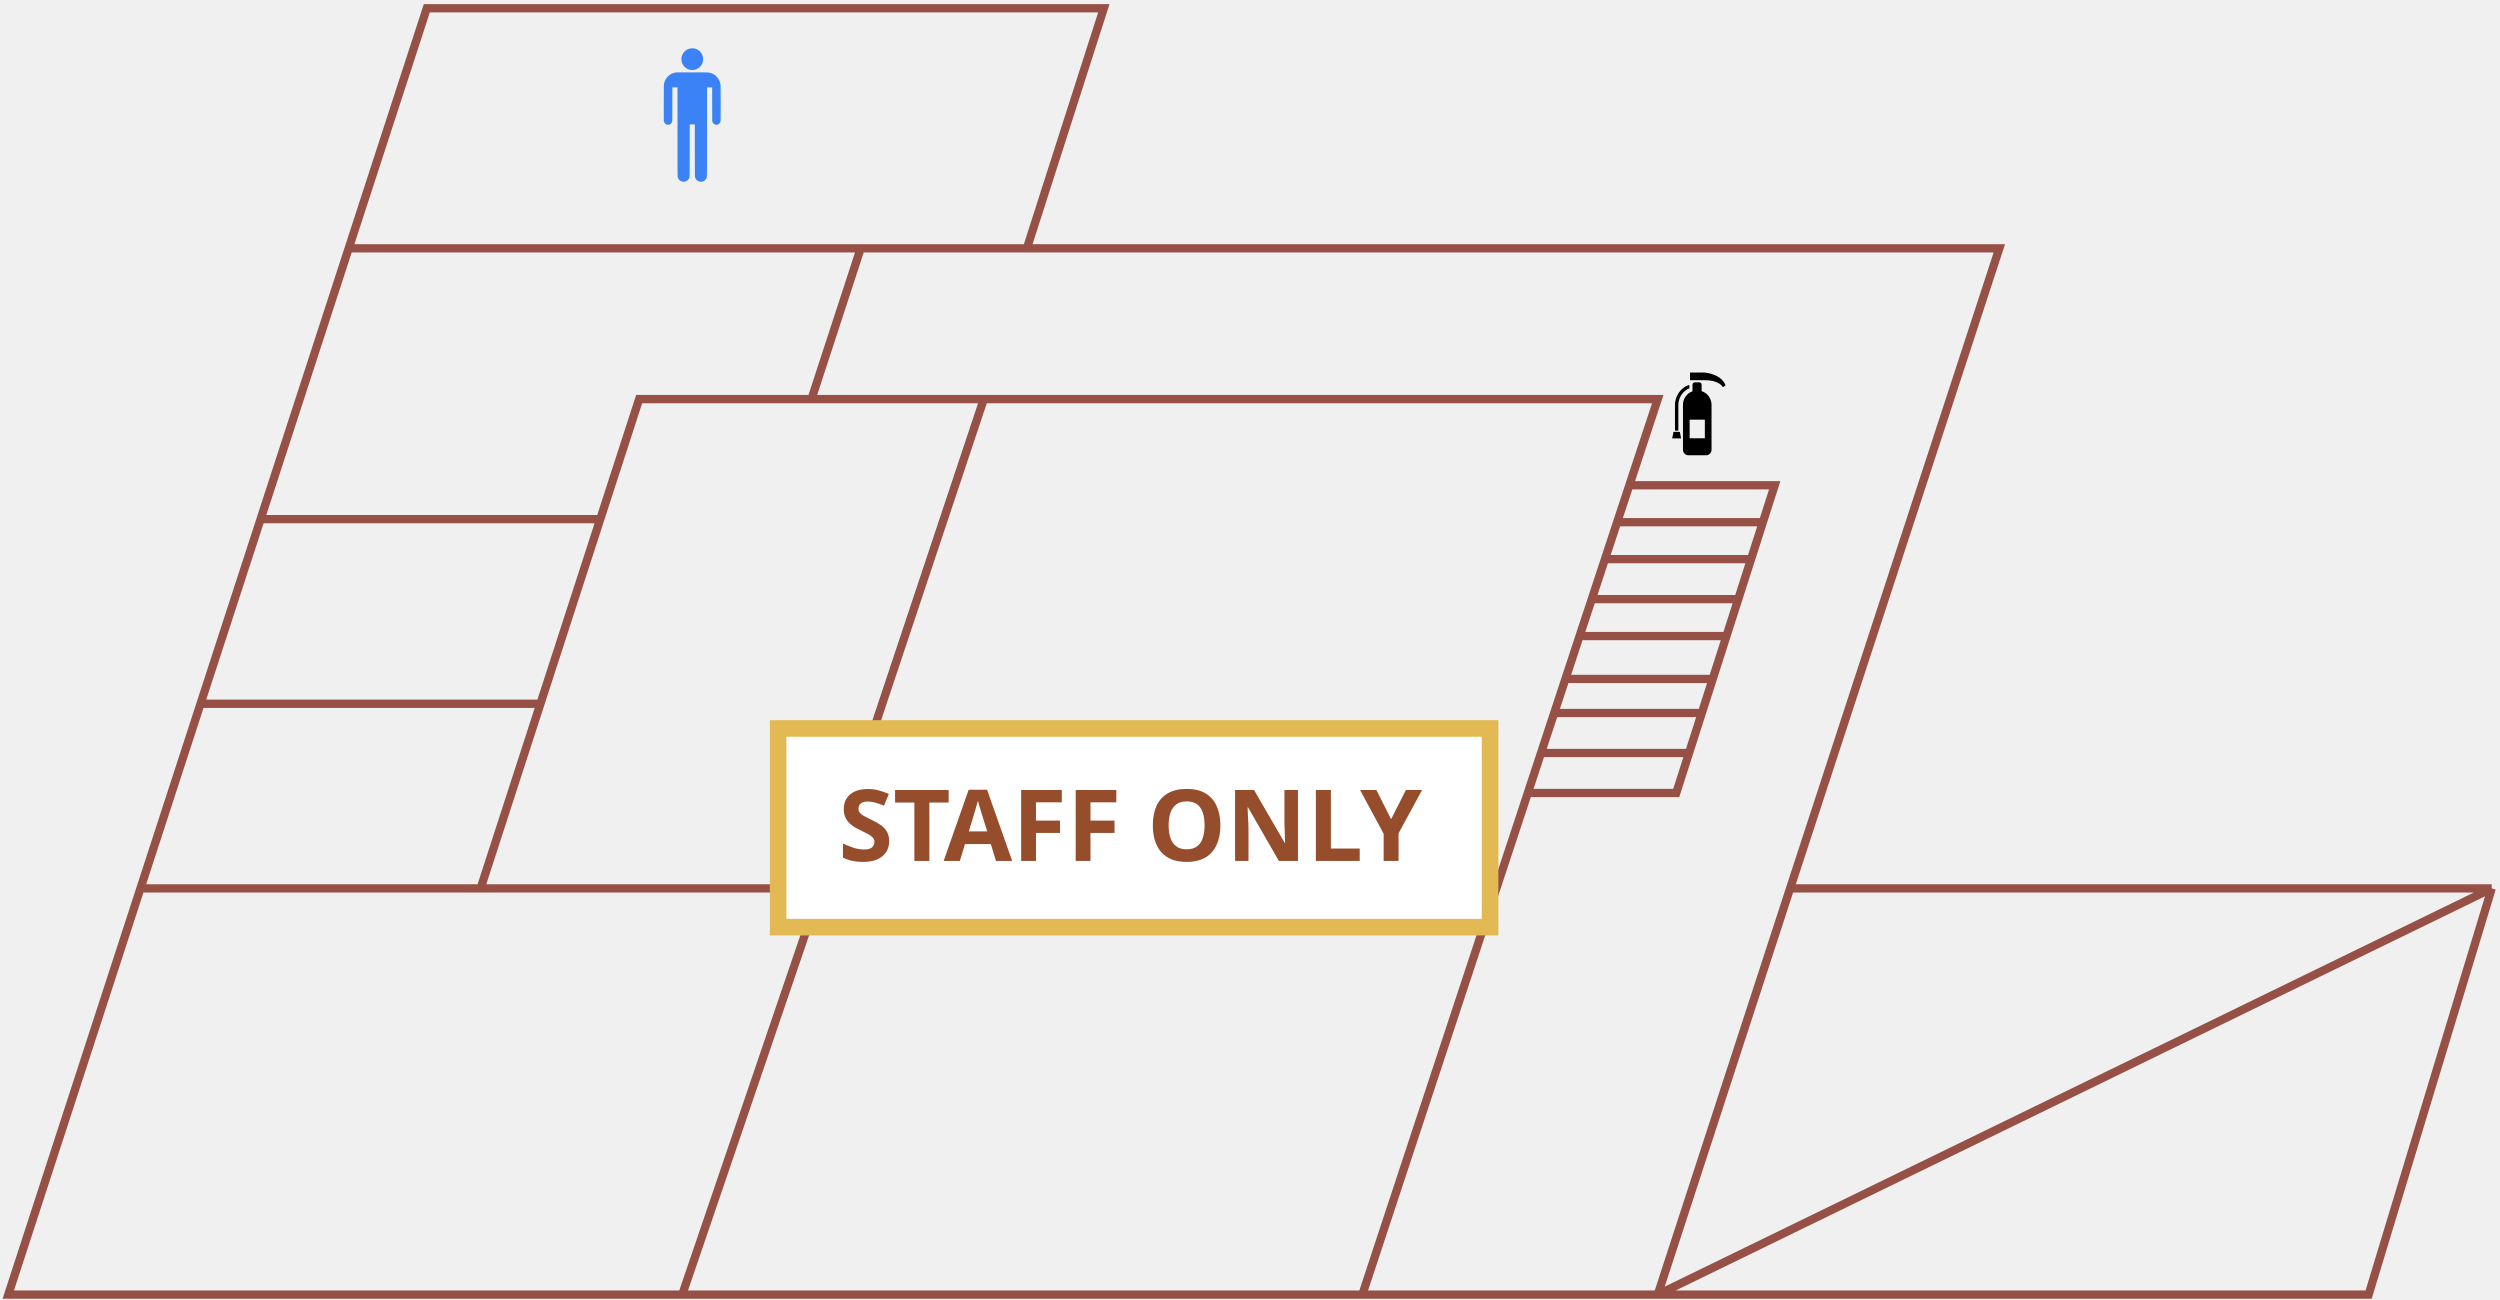
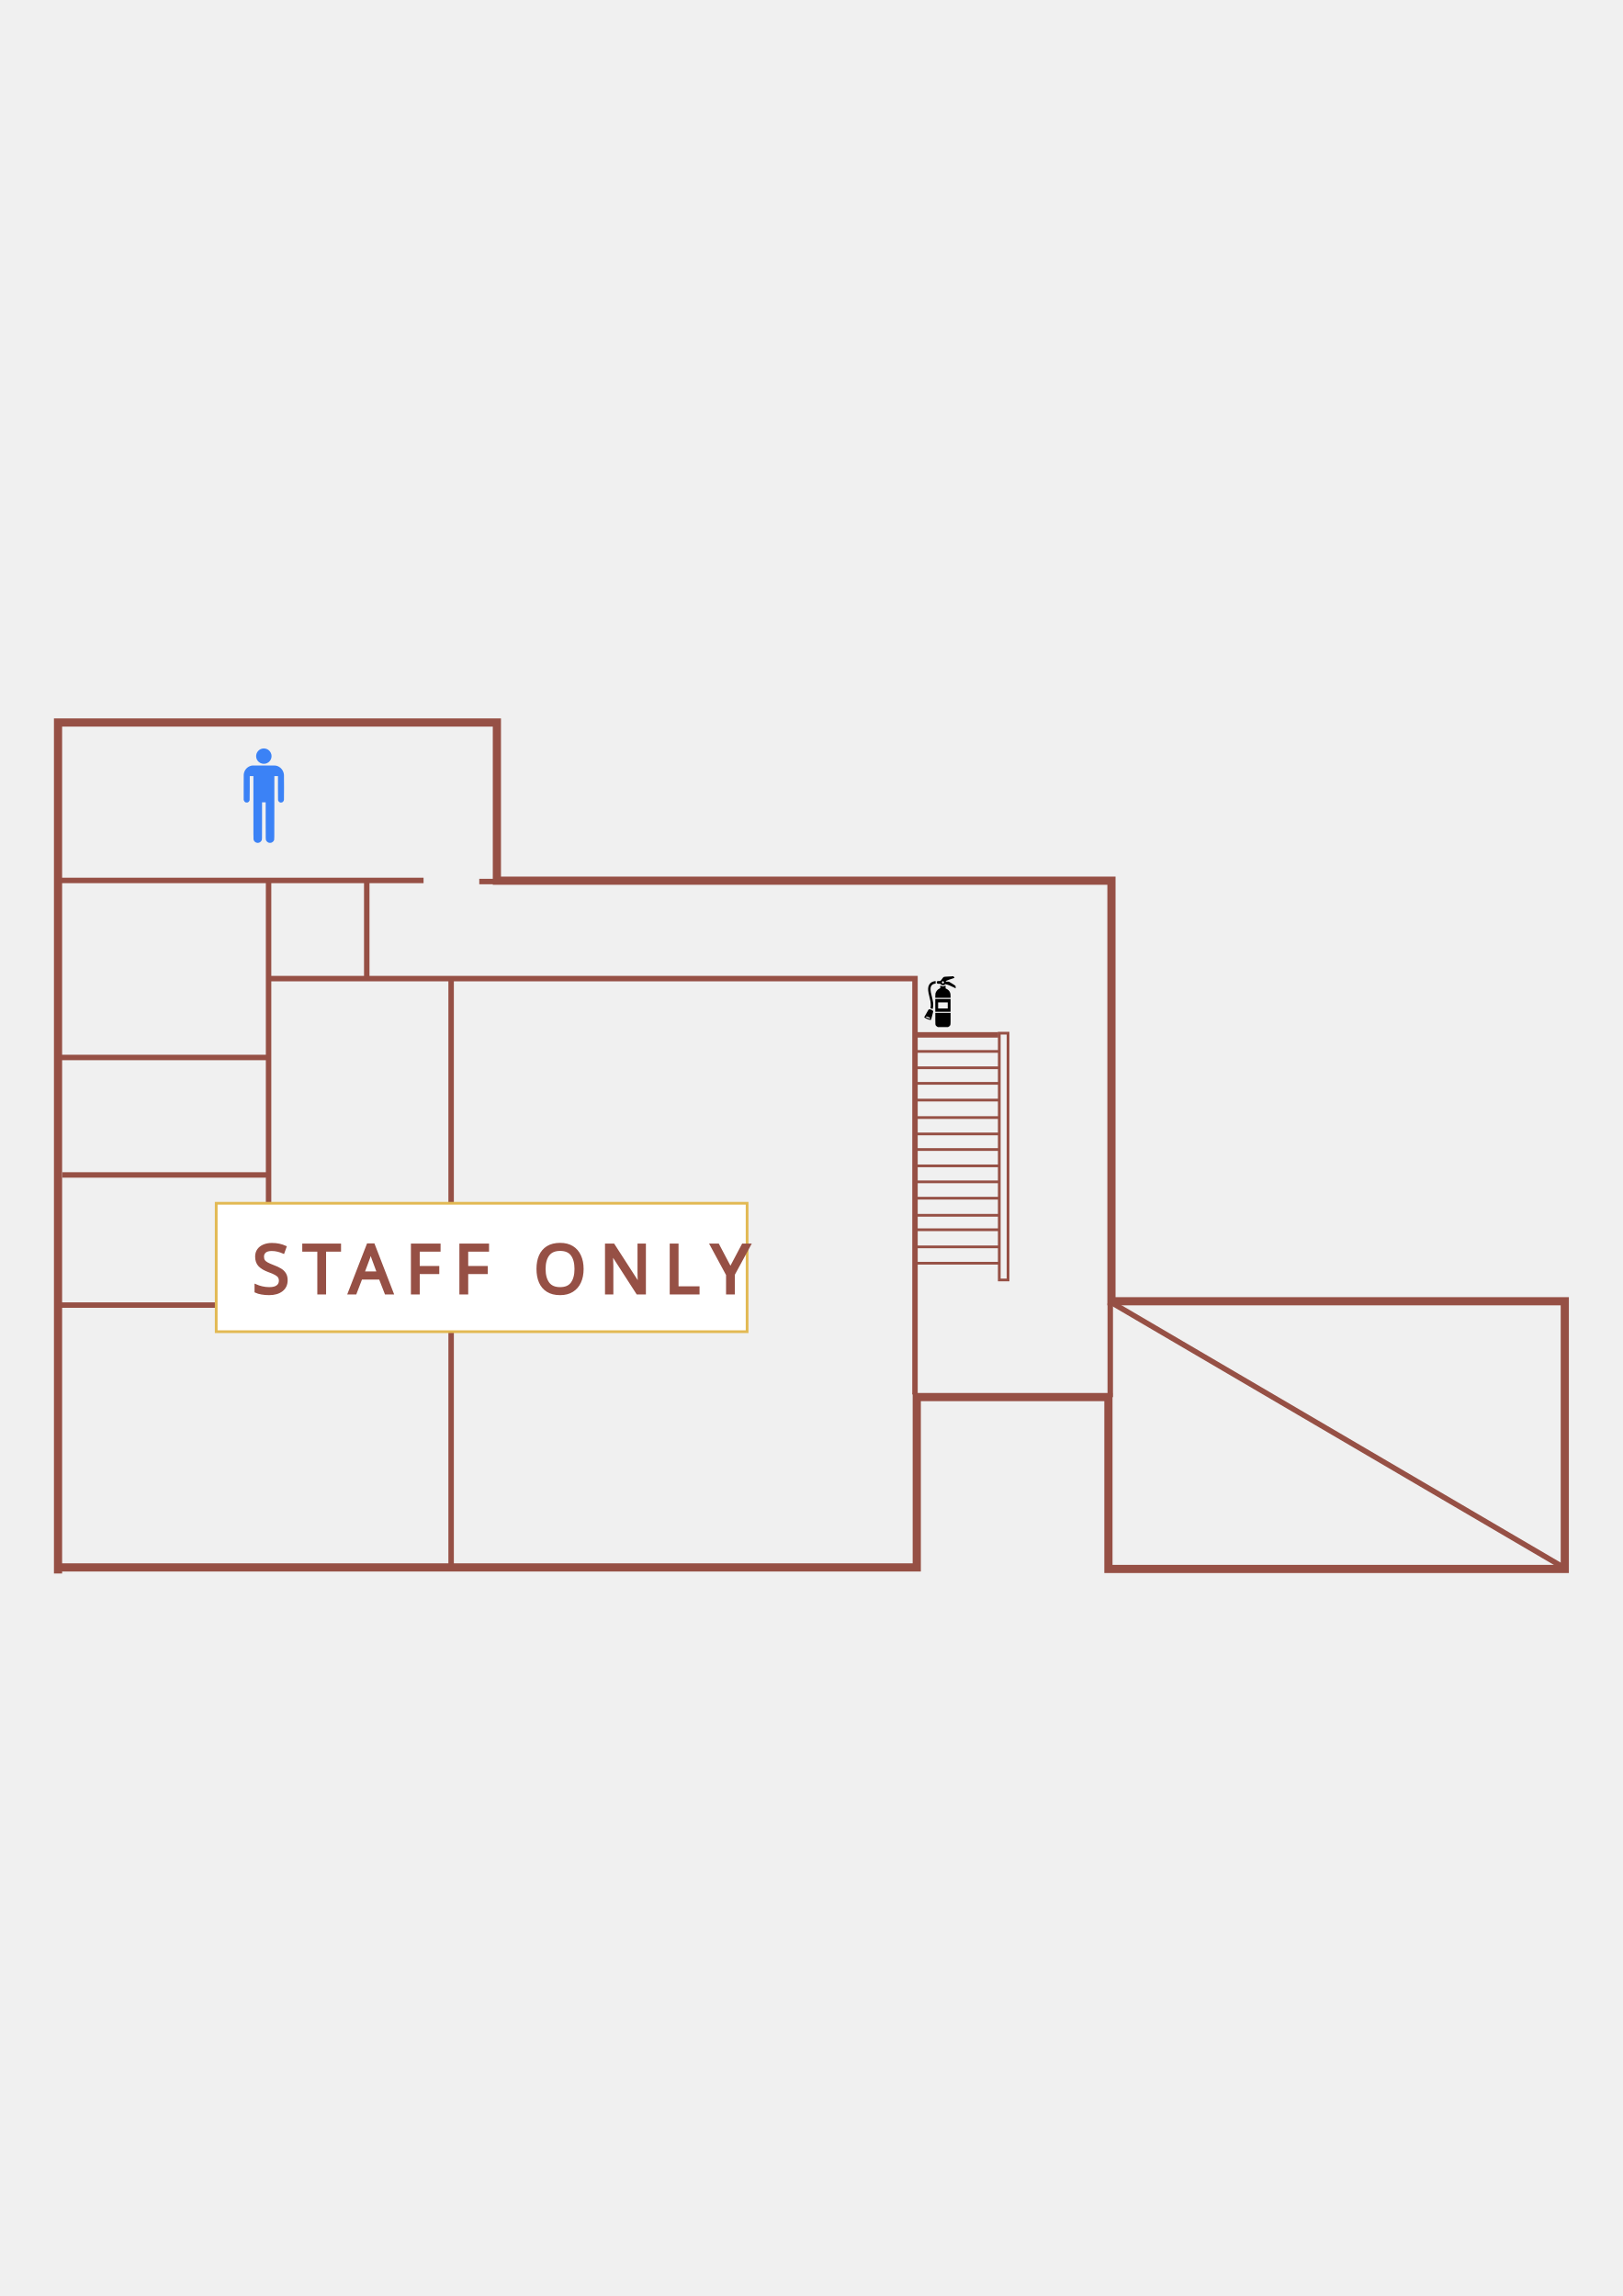
- <svg xmlns="http://www.w3.org/2000/svg" width="302" height="157" viewBox="0 0 302 157" fill="none">
-   <path d="M124.048 29.996L133.342 1H51.558L42.123 29.996M124.048 29.996H241.52L216.242 107.32M124.048 29.996H103.974M216.242 107.32H301M216.242 107.32L200.257 156.39M301 107.32L286.13 156.39H200.257M301 107.32L200.257 156.39M42.123 29.996H103.974M42.123 29.996L31.48 62.71M16.966 107.32L1 156.39H82.413M16.966 107.32H58.053M16.966 107.32L24.223 85.015M99.141 107.32L82.413 156.39M99.141 107.32H58.053M99.141 107.32L118.844 48.212M82.413 156.39H164.569M58.053 107.32L65.282 85.015M164.569 156.39H200.257M164.569 156.39L184.559 95.796M118.844 48.212H200.257L196.823 58.621M118.844 48.212H98.026M98.026 48.212H77.208L72.51 62.71M98.026 48.212L103.974 29.996M72.51 62.71H31.48M72.51 62.71L65.282 85.015M31.48 62.71L24.223 85.015M65.282 85.015H24.223M184.559 95.796H202.487L204.033 90.963M184.559 95.796L186.153 90.963M196.823 58.621H214.383L212.955 63.082M196.823 58.621L195.351 63.082M195.351 63.082H212.955M195.351 63.082L193.879 67.543M212.955 63.082L211.528 67.543M193.879 67.543H211.528M193.879 67.543L192.285 72.376M211.528 67.543L209.981 72.376M192.285 72.376H209.981M192.285 72.376L190.813 76.836M209.981 72.376L208.554 76.836M190.813 76.836H208.554M190.813 76.836L189.104 82.018M208.554 76.836L206.896 82.018M189.104 82.018H206.896M189.104 82.018L187.747 86.13M206.896 82.018L205.58 86.13M187.747 86.13H205.58M187.747 86.13L186.153 90.963M205.58 86.13L204.033 90.963M186.153 90.963H204.033" stroke="#965045" />
-   <path d="M83.409 5.85C83.113 5.904 82.874 6.033 82.67 6.248C82.173 6.772 82.197 7.605 82.724 8.1C83.055 8.414 83.523 8.53 83.974 8.413C84.111 8.377 84.328 8.265 84.449 8.168C84.859 7.839 85.033 7.29 84.887 6.784C84.767 6.369 84.456 6.043 84.054 5.905C83.848 5.835 83.606 5.815 83.409 5.85Z" fill="#3B82F6" />
-   <path d="M81.731 8.743C81.515 8.758 81.326 8.811 81.124 8.912C80.594 9.176 80.248 9.693 80.194 10.296C80.183 10.402 80.181 11.094 80.183 12.534L80.187 14.619L80.215 14.701C80.267 14.852 80.369 14.97 80.504 15.031C80.555 15.056 80.587 15.06 80.704 15.06C80.831 15.06 80.849 15.058 80.918 15.024C81.061 14.953 81.165 14.816 81.204 14.648C81.217 14.597 81.221 14.139 81.221 12.569V10.556H81.533H81.844V15.919C81.844 20.59 81.847 21.296 81.863 21.373C81.934 21.71 82.237 21.957 82.582 21.959C82.682 21.959 82.835 21.919 82.931 21.868C83.045 21.807 83.177 21.671 83.235 21.555C83.323 21.374 83.318 21.62 83.318 18.156V15.029H83.627H83.936V18.162C83.937 21.614 83.931 21.376 84.018 21.55C84.101 21.719 84.244 21.845 84.437 21.918C84.51 21.946 84.54 21.951 84.673 21.951C84.805 21.951 84.835 21.946 84.908 21.918C85.101 21.845 85.245 21.719 85.327 21.553C85.416 21.371 85.41 21.853 85.41 15.919V10.556H85.719H86.027V12.557C86.027 13.94 86.031 14.582 86.041 14.633C86.074 14.811 86.175 14.951 86.327 15.025C86.416 15.07 86.429 15.073 86.536 15.072C86.622 15.072 86.667 15.064 86.718 15.045C86.897 14.973 87.016 14.811 87.048 14.593C87.064 14.473 87.064 10.524 87.048 10.329C86.98 9.561 86.448 8.941 85.719 8.777C85.638 8.759 85.543 8.75 85.391 8.747C85.007 8.738 81.854 8.734 81.731 8.743Z" fill="#3B82F6" />
-   <rect x="94" y="88" width="86" height="24" fill="white" stroke="#E2B953" stroke-width="2" />
-   <path d="M107.409 101.624C107.409 102.128 107.285 102.568 107.037 102.944C106.789 103.32 106.429 103.612 105.957 103.82C105.493 104.02 104.925 104.12 104.253 104.12C103.957 104.12 103.665 104.1 103.377 104.06C103.097 104.02 102.825 103.964 102.561 103.892C102.305 103.812 102.061 103.716 101.829 103.604V101.912C102.237 102.088 102.657 102.252 103.089 102.404C103.529 102.548 103.965 102.62 104.397 102.62C104.693 102.62 104.929 102.58 105.105 102.5C105.289 102.42 105.421 102.312 105.501 102.176C105.589 102.04 105.633 101.884 105.633 101.708C105.633 101.492 105.557 101.308 105.405 101.156C105.261 101.004 105.065 100.864 104.817 100.736C104.569 100.6 104.285 100.456 103.965 100.304C103.765 100.208 103.549 100.096 103.317 99.968C103.085 99.832 102.861 99.668 102.645 99.476C102.437 99.276 102.265 99.036 102.129 98.756C101.993 98.476 101.925 98.14 101.925 97.748C101.925 97.236 102.041 96.8 102.273 96.44C102.513 96.072 102.849 95.792 103.281 95.6C103.721 95.408 104.237 95.312 104.829 95.312C105.277 95.312 105.701 95.364 106.101 95.468C106.509 95.572 106.933 95.72 107.373 95.912L106.785 97.328C106.393 97.168 106.041 97.044 105.729 96.956C105.417 96.868 105.097 96.824 104.769 96.824C104.545 96.824 104.353 96.86 104.193 96.932C104.033 97.004 103.909 97.104 103.821 97.232C103.741 97.36 103.701 97.512 103.701 97.688C103.701 97.888 103.761 98.06 103.881 98.204C104.001 98.34 104.181 98.472 104.421 98.6C104.661 98.728 104.961 98.88 105.321 99.056C105.761 99.264 106.133 99.48 106.437 99.704C106.749 99.928 106.989 100.192 107.157 100.496C107.325 100.8 107.409 101.176 107.409 101.624ZM112.267 104H110.455V96.944H108.127V95.432H114.595V96.944H112.267V104ZM120.316 104L119.692 101.96H116.572L115.948 104H113.992L117.016 95.396H119.236L122.272 104H120.316ZM118.636 98.444C118.596 98.308 118.544 98.136 118.48 97.928C118.416 97.72 118.352 97.508 118.288 97.292C118.224 97.076 118.172 96.888 118.132 96.728C118.092 96.888 118.036 97.088 117.964 97.328C117.9 97.56 117.836 97.784 117.772 98C117.716 98.208 117.672 98.356 117.64 98.444L117.028 100.436H119.26L118.636 98.444ZM125.145 104H123.357V95.432H128.265V96.92H125.145V99.128H128.049V100.616H125.145V104ZM131.731 104H129.943V95.432H134.851V96.92H131.731V99.128H134.635V100.616H131.731V104ZM147.422 99.704C147.422 100.368 147.338 100.972 147.17 101.516C147.01 102.052 146.762 102.516 146.426 102.908C146.098 103.3 145.674 103.6 145.154 103.808C144.642 104.016 144.038 104.12 143.342 104.12C142.646 104.12 142.038 104.016 141.518 103.808C141.006 103.592 140.582 103.292 140.246 102.908C139.918 102.516 139.67 102.048 139.502 101.504C139.342 100.96 139.262 100.356 139.262 99.692C139.262 98.804 139.406 98.032 139.694 97.376C139.99 96.72 140.438 96.212 141.038 95.852C141.646 95.484 142.418 95.3 143.354 95.3C144.282 95.3 145.046 95.484 145.646 95.852C146.246 96.212 146.69 96.724 146.978 97.388C147.274 98.044 147.422 98.816 147.422 99.704ZM141.17 99.704C141.17 100.304 141.246 100.82 141.398 101.252C141.55 101.684 141.786 102.016 142.106 102.248C142.426 102.48 142.838 102.596 143.342 102.596C143.862 102.596 144.278 102.48 144.59 102.248C144.91 102.016 145.142 101.684 145.286 101.252C145.438 100.82 145.514 100.304 145.514 99.704C145.514 98.8 145.346 98.092 145.01 97.58C144.674 97.068 144.122 96.812 143.354 96.812C142.842 96.812 142.426 96.928 142.106 97.16C141.786 97.392 141.55 97.724 141.398 98.156C141.246 98.588 141.17 99.104 141.17 99.704ZM156.793 104H154.489L150.757 97.52H150.709C150.717 97.72 150.725 97.924 150.733 98.132C150.741 98.332 150.749 98.536 150.757 98.744C150.773 98.944 150.785 99.148 150.793 99.356C150.801 99.556 150.809 99.76 150.817 99.968V104H149.197V95.432H151.489L155.209 101.852H155.245C155.237 101.652 155.229 101.456 155.221 101.264C155.213 101.064 155.205 100.868 155.197 100.676C155.197 100.476 155.193 100.28 155.185 100.088C155.177 99.888 155.169 99.688 155.161 99.488V95.432H156.793V104ZM158.959 104V95.432H160.771V102.5H164.251V104H158.959ZM168.045 98.96L169.833 95.432H171.789L168.945 100.664V104H167.145V100.724L164.301 95.432H166.269L168.045 98.96Z" fill="#954D2B" />
-   <path d="M205.75 45C205.44 45 204.157 45 204.157 45V45.929C204.157 45.929 205.042 45.929 205.971 45.929C207.697 45.929 208.14 46.77 208.14 46.77C208.14 46.77 208.14 46.77 208.449 46.549C207.918 45.177 206.06 45 205.75 45Z" fill="black" />
-   <path d="M202.157 52.167L202 52.958H203.08L202.923 52.167H202.157Z" fill="black" />
-   <path d="M205.559 47.251V46.475C205.559 46.317 205.431 46.189 205.272 46.189H204.739C204.58 46.189 204.453 46.317 204.453 46.475V47.267C203.782 47.503 203.302 48.142 203.302 48.894V54.336C203.302 54.703 203.599 55 203.966 55H206.09C206.456 55 206.753 54.703 206.753 54.336V48.894C206.753 48.126 206.252 47.475 205.559 47.251ZM205.946 52.942H204.109V50.698H205.946V52.942Z" fill="black" />
-   <path d="M202.745 48.925C202.745 48.169 203.132 47.476 203.746 47.074L203.748 47.073L203.748 47.073C203.751 47.07 203.875 46.992 204.071 46.926V46.5C203.747 46.587 203.542 46.72 203.522 46.733C203.522 46.733 203.522 46.733 203.522 46.733C203.522 46.733 203.52 46.734 203.52 46.735L203.52 46.735C202.794 47.212 202.337 48.03 202.337 48.925V52.027H202.745V48.925ZM203.751 47.071L203.749 47.073L203.749 47.072L203.751 47.071Z" fill="black" />
+ <svg xmlns="http://www.w3.org/2000/svg" id="_トレース" data-name="トレース" viewBox="0 0 595 842">
+   <defs>
+     <style>
+       .cls-1 {
+         fill: #965045;
+         font-family: BIZ-UDGothic, 'BIZ UDGothic';
+         font-size: 24.72px;
+         letter-spacing: .2em;
+       }
+ 
+       .cls-1, .cls-2, .cls-3, .cls-4 {
+         stroke: #965045;
+       }
+ 
+       .cls-1, .cls-2, .cls-3, .cls-4, .cls-5 {
+         stroke-miterlimit: 10;
+       }
+ 
+       .cls-2 {
+         stroke-width: 3px;
+       }
+ 
+       .cls-2, .cls-3, .cls-4 {
+         fill: none;
+       }
+ 
+       .cls-6 {
+         fill: #3b82f6;
+       }
+ 
+       .cls-3 {
+         stroke-width: 2px;
+       }
+ 
+       .cls-5 {
+         fill: #fff;
+         stroke: #e2b953;
+       }
+     </style>
+   </defs>
+   <g>
+     <polyline class="cls-2" points="21.28 577.04 21.28 264.96 182.2 264.96 182.2 322.97 407.55 322.97 407.55 477.2 573.78 477.2 573.78 575.37 406.44 575.37 406.44 512.34 336.16 512.34 336.16 574.81 21.83 574.81" />
+     <g>
+       <line class="cls-4" x1="336.16" y1="385.58" x2="366.14" y2="385.58" />
+       <line class="cls-4" x1="336.16" y1="391.58" x2="366.14" y2="391.58" />
+       <line class="cls-4" x1="336.16" y1="397.29" x2="366.42" y2="397.29" />
+       <line class="cls-4" x1="336.02" y1="403.43" x2="366.56" y2="403.43" />
+       <line class="cls-4" x1="336.3" y1="409.84" x2="366.42" y2="409.84" />
+       <line class="cls-4" x1="336.16" y1="415.84" x2="366.14" y2="415.84" />
+       <line class="cls-4" x1="336.43" y1="421.56" x2="366.28" y2="421.56" />
+       <line class="cls-4" x1="336.3" y1="427.55" x2="366.42" y2="427.55" />
+       <line class="cls-4" x1="336.16" y1="433.41" x2="366.28" y2="433.41" />
+       <line class="cls-4" x1="336.16" y1="439.41" x2="366.28" y2="439.41" />
+       <line class="cls-4" x1="336.43" y1="445.68" x2="366.42" y2="445.68" />
+       <line class="cls-4" x1="336.16" y1="450.98" x2="366.14" y2="450.98" />
+       <line class="cls-4" x1="336.16" y1="457.26" x2="366.42" y2="457.26" />
+       <line class="cls-4" x1="336.3" y1="463.25" x2="366.14" y2="463.25" />
+       <rect class="cls-4" x="366.42" y="378.89" width="3.21" height="90.5" />
+     </g>
+     <g>
+       <line class="cls-3" x1="407.11" y1="478" x2="407.11" y2="512.38" />
+       <line class="cls-3" x1="408.12" y1="478" x2="572.75" y2="574.47" />
+       <line class="cls-3" x1="366.05" y1="379.51" x2="335.72" y2="379.51" />
+       <polyline class="cls-3" points="335.51 511.37 335.51 358.88 98.88 358.88" />
+       <line class="cls-3" x1="165.42" y1="359.48" x2="165.42" y2="574.27" />
+       <line class="cls-3" x1="164.82" y1="478.61" x2="21.63" y2="478.61" />
+       <line class="cls-3" x1="98.48" y1="478" x2="98.48" y2="323.08" />
+       <line class="cls-3" x1="97.87" y1="387.8" x2="21.22" y2="387.8" />
+       <line class="cls-3" x1="97.67" y1="430.88" x2="22.84" y2="430.88" />
+       <line class="cls-3" x1="22.43" y1="322.88" x2="155.31" y2="322.88" />
+       <line class="cls-3" x1="134.48" y1="323.48" x2="134.48" y2="358.67" />
+       <line class="cls-3" x1="175.74" y1="323.28" x2="185.04" y2="323.28" />
+     </g>
+   </g>
+   <g>
+     <path class="cls-6" d="M96.28,274.51c-.64.12-1.15.39-1.59.86-1.07,1.13-1.02,2.92.12,3.98.71.67,1.72.92,2.69.67.3-.08.76-.32,1.02-.53.88-.71,1.26-1.89.94-2.98-.26-.89-.93-1.59-1.79-1.89-.44-.15-.96-.19-1.39-.12Z" />
+     <path class="cls-6" d="M92.67,280.72c-.46.03-.87.15-1.3.36-1.14.57-1.88,1.68-2,2.98-.02.23-.03,1.71-.02,4.81v4.48s.07.18.07.18c.11.32.33.58.62.71.11.05.18.06.43.06.27,0,.31,0,.46-.08.31-.15.53-.45.61-.81.03-.11.04-1.09.04-4.47v-4.33h1.34v11.52c0,10.03,0,11.55.04,11.72.15.73.8,1.26,1.55,1.26.21,0,.54-.08.75-.2.24-.13.53-.42.65-.67.19-.39.18.14.18-7.3v-6.72h1.33v6.73c0,7.42-.01,6.91.18,7.28.18.36.49.63.9.79.16.06.22.07.51.07s.35-.01.51-.07c.41-.16.72-.43.9-.78.19-.39.18.64.18-12.1v-11.52h1.33v4.3c0,2.97,0,4.35.03,4.46.07.38.29.68.61.84.19.1.22.1.45.1.18,0,.28-.02.39-.06.38-.15.64-.5.71-.97.04-.26.04-8.74,0-9.16-.15-1.65-1.29-2.98-2.86-3.34-.17-.04-.38-.06-.7-.06-.83-.02-7.6-.03-7.86,0Z" />
+   </g>
+   <g>
+     <rect class="cls-5" x="79.28" y="441.27" width="194.67" height="47.09" />
+     <text class="cls-1" transform="translate(92.57 474.21)">
+       <tspan x="0" y="0">STAFF ONLY</tspan>
+     </text>
+   </g>
+   <g>
+     <path d="M349.1,358.05c-.15.02-.83.05-1.51.08-.9.04-1.29.07-1.42.12-.23.08-.57.43-.75.76-.07.14-.24.36-.38.5l-.25.25h-.47c-.54,0-.68.05-.78.25-.14.27,0,.64.27.73.08.03.34.05.58.05h.43s.17.18.17.18c.24.25.44.34.79.34.32,0,.52-.07.73-.28.12-.12.13-.12.36-.07.65.13,1.8.59,2.91,1.16.35.18.64.33.65.33,0,0,0-.19-.01-.43-.01-.32-.03-.44-.09-.5-.09-.11-.96-.67-1.75-1.14l-.65-.38h-.54q-.54,0-.59-.1c-.03-.07-.03-.12,0-.15.09-.09,2.37-.9,3.04-1.08l.17-.05-.11-.2c-.15-.27-.31-.42-.41-.42-.05,0-.21.02-.36.03ZM345.89,359.88c.26.09.34.43.16.65-.08.1-.13.12-.29.12s-.21-.02-.29-.12c-.18-.21-.1-.55.15-.65.14-.05.13-.05.28,0Z" />
+     <path d="M342.69,359.84c-1.64.24-2.54,1.56-2.34,3.44.05.57.17,1.14.5,2.45.34,1.36.42,1.82.44,2.57.02.49,0,.74-.05,1.03-.04.22-.06.39-.06.4,0,0,.12.04.24.08s.3.11.39.15c.09.05.17.07.17.07.05-.05.15-.59.19-1,.09-.88-.02-1.76-.48-3.57-.37-1.48-.44-1.87-.47-2.45-.04-.83.1-1.32.47-1.72.11-.12.27-.25.37-.31.22-.13.69-.27.9-.27.15,0,.16,0,.13-.1-.04-.12-.04-.6,0-.73.04-.1.02-.11-.41-.05Z" />
+     <path d="M344.78,361.9v.49l-.36.17c-.67.34-1.24,1.04-1.41,1.75-.04.18-.06.49-.06.94v.68h5.6v-.68c0-.75-.05-1-.25-1.42-.24-.5-.67-.91-1.23-1.19l-.34-.17v-.44c0-.24-.01-.48-.02-.54-.02-.09-.03-.09-.1-.03-.12.11-.45.23-.7.26-.32.03-.66-.04-.9-.19-.11-.07-.2-.12-.21-.12-.01,0-.02.22-.02.49Z" />
+     <path d="M342.95,368.7v2.34h5.6v-4.69h-5.6v2.34ZM347.52,368.72v1.12h-3.53v-2.24h3.53v1.12Z" />
+     <path d="M340.56,370.18c-.05.02-.39.58-.88,1.46l-.8,1.41.12.12c.15.15.9.52,1.42.7.22.07.52.14.67.15.27.02.28.01.32-.08.02-.05.22-.75.42-1.54.26-1,.37-1.47.35-1.55-.1-.4-1.22-.86-1.62-.67ZM340.05,372.84c.43.09.85.32,1,.56.1.15.1.22,0,.22-.25,0-1.68-.59-1.65-.68.01-.04.25-.14.34-.15.02,0,.17.02.32.05Z" />
+     <path d="M342.95,373.54c0,2.37,0,2.32.32,2.68.11.12.29.26.42.32l.24.12h3.65l.24-.12c.14-.07.32-.2.42-.32.32-.36.32-.32.32-2.68v-2.09h-5.6v2.09Z" />
+   </g>
</svg>
